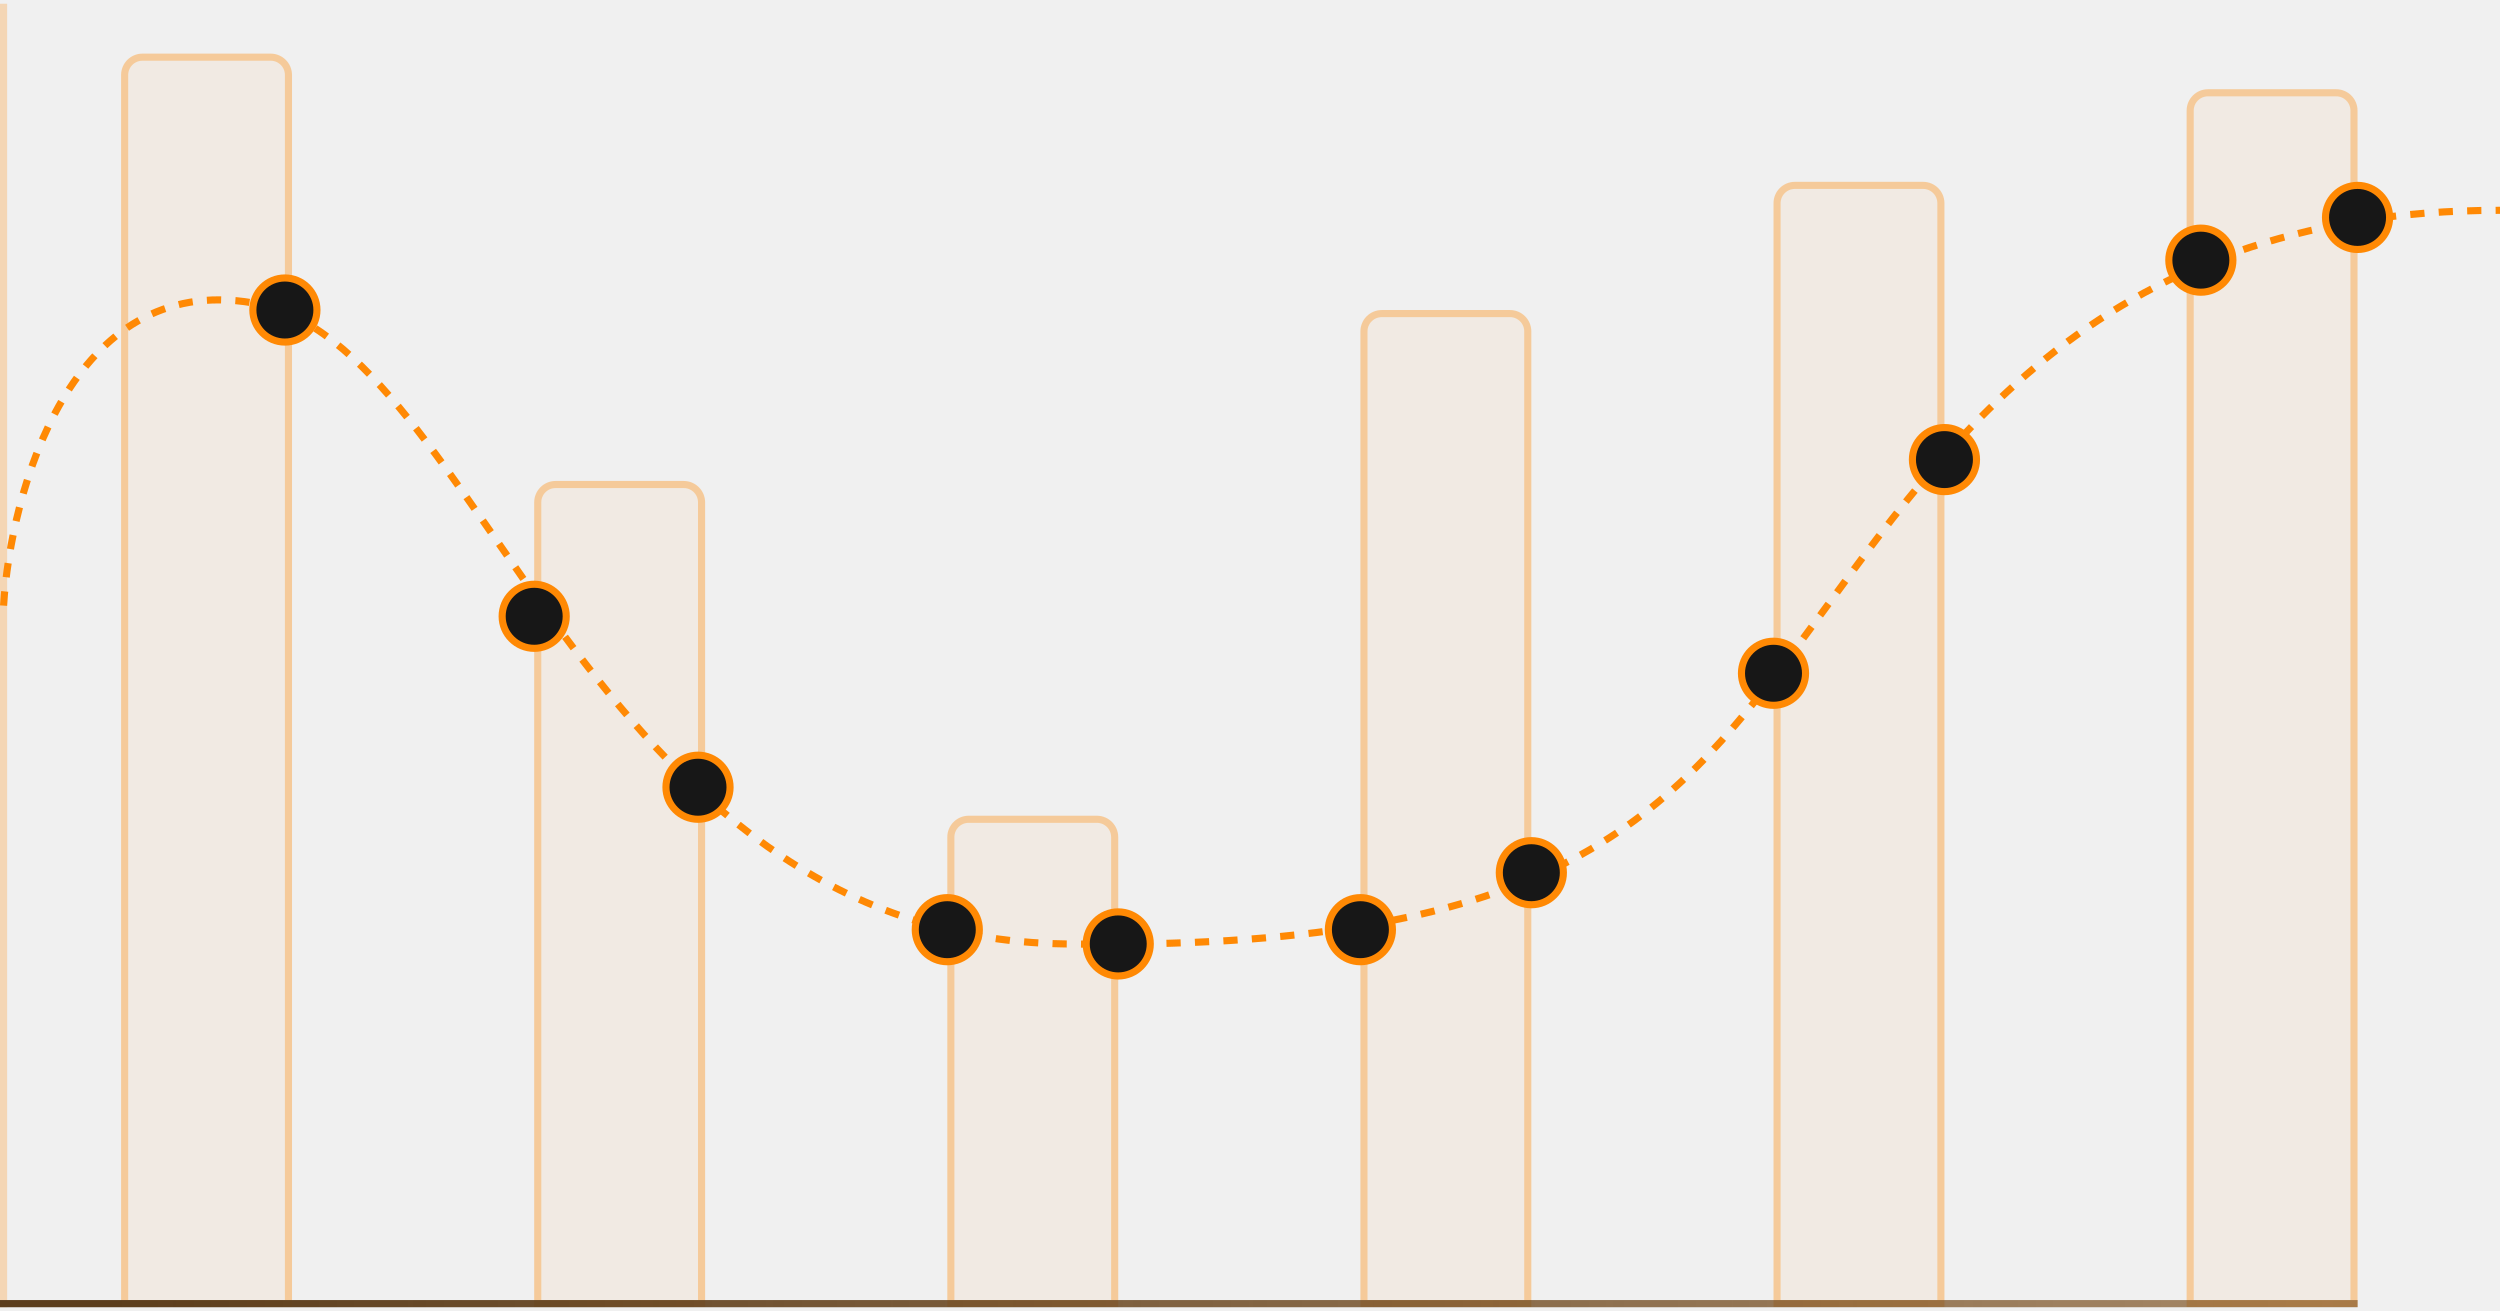
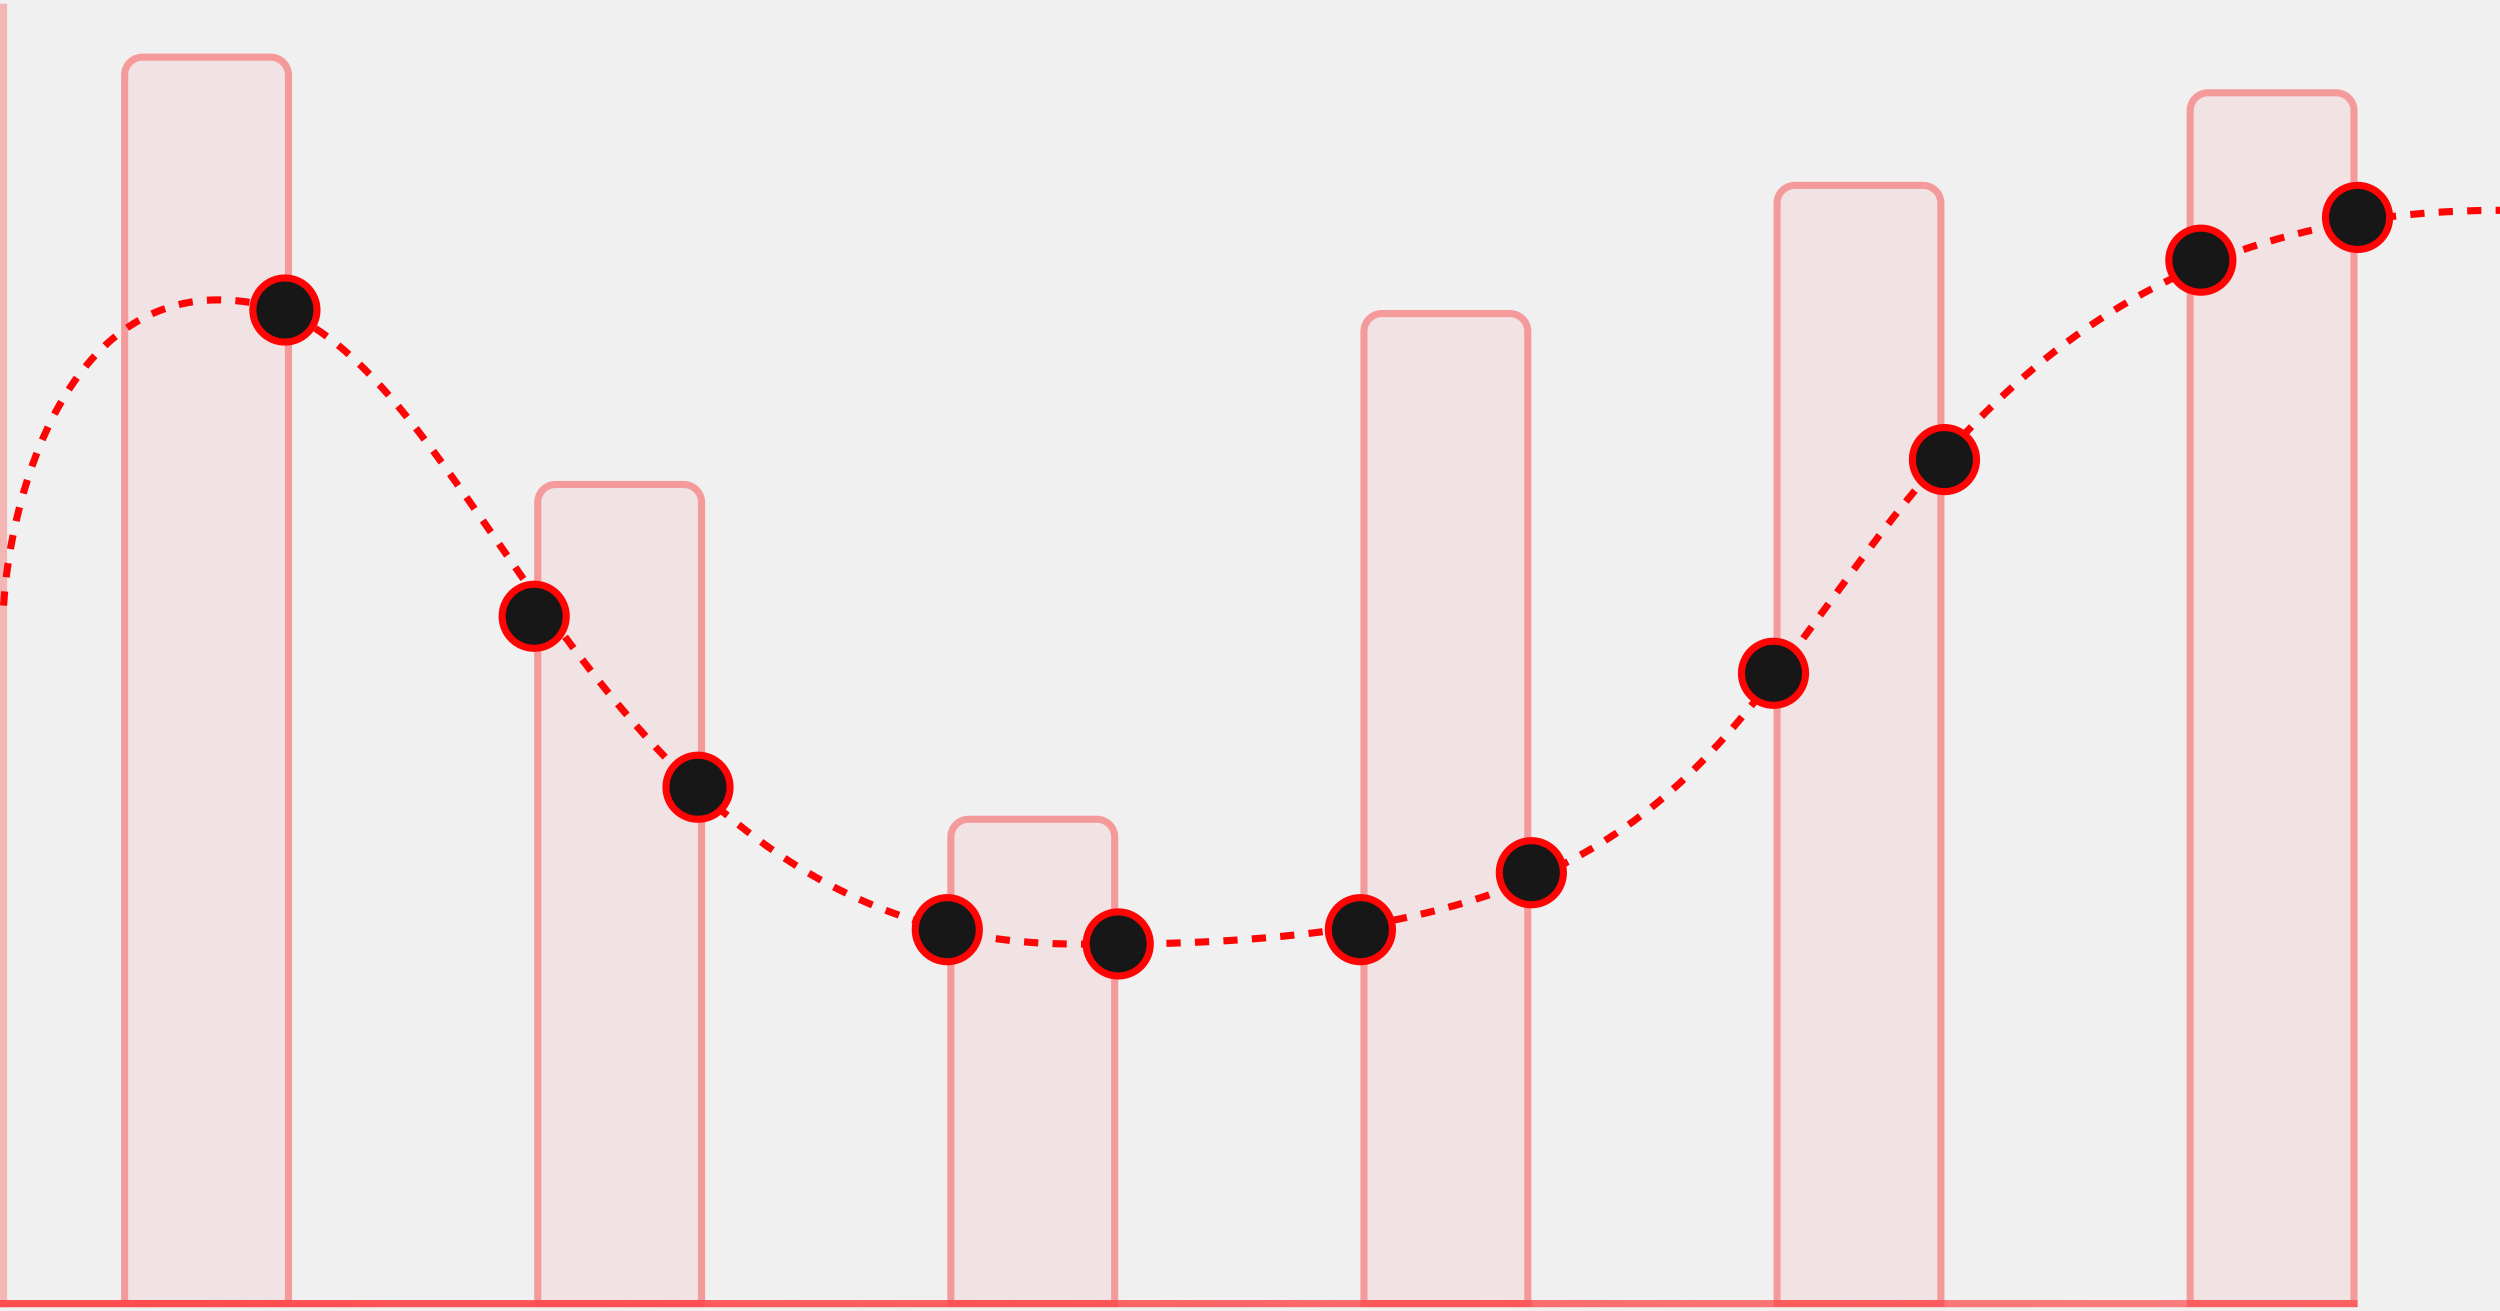
<svg xmlns="http://www.w3.org/2000/svg" width="351" height="184" viewBox="0 0 351 184" fill="none">
  <g clip-path="url(#clip0_3998_10827)">
-     <path opacity="0.36" d="M17.5 10.527C17.5 9.146 18.619 8.027 20 8.027H38C39.381 8.027 40.5 9.146 40.5 10.527V183.027H17.5V10.527Z" fill="#FF8904" fill-opacity="0.15" stroke="#FF8904" />
-     <path opacity="0.36" d="M75.5 70.527C75.5 69.146 76.619 68.027 78 68.027H96C97.381 68.027 98.5 69.146 98.5 70.527V183.027H75.5V70.527Z" fill="#FF8904" fill-opacity="0.15" stroke="#FF8904" />
-     <path opacity="0.36" d="M133.5 117.527C133.5 116.146 134.619 115.027 136 115.027H154C155.381 115.027 156.5 116.146 156.5 117.527V183.027H133.5V117.527Z" fill="#FF8904" fill-opacity="0.15" stroke="#FF8904" />
-     <path opacity="0.36" d="M191.5 46.527C191.5 45.146 192.619 44.027 194 44.027H212C213.381 44.027 214.5 45.146 214.5 46.527V183.027H191.5V46.527Z" fill="#FF8904" fill-opacity="0.15" stroke="#FF8904" />
-     <path opacity="0.36" d="M249.5 28.527C249.5 27.146 250.619 26.027 252 26.027H270C271.381 26.027 272.5 27.146 272.5 28.527V183.027H249.5V28.527Z" fill="#FF8904" fill-opacity="0.15" stroke="#FF8904" />
-     <path opacity="0.36" d="M307.5 15.527C307.5 14.146 308.619 13.027 310 13.027H328C329.381 13.027 330.5 14.146 330.5 15.527V183.027H307.5V15.527Z" fill="#FF8904" fill-opacity="0.15" stroke="#FF8904" />
-     <path d="M0.5 0.527L0.5 183.527" stroke="#FF8904" stroke-opacity="0.25" />
+     <path opacity="0.36" d="M17.5 10.527C17.5 9.146 18.619 8.027 20 8.027H38C39.381 8.027 40.5 9.146 40.5 10.527V183.027H17.5V10.527Z" fill="#ff0404" fill-opacity="0.15" stroke="#ff0404" />
+     <path opacity="0.36" d="M75.5 70.527C75.5 69.146 76.619 68.027 78 68.027H96C97.381 68.027 98.5 69.146 98.5 70.527V183.027H75.5V70.527Z" fill="#ff0404" fill-opacity="0.15" stroke="#ff0404" />
+     <path opacity="0.36" d="M133.5 117.527C133.5 116.146 134.619 115.027 136 115.027H154C155.381 115.027 156.5 116.146 156.5 117.527V183.027H133.5V117.527Z" fill="#ff0404" fill-opacity="0.15" stroke="#ff0404" />
+     <path opacity="0.36" d="M191.5 46.527C191.5 45.146 192.619 44.027 194 44.027H212C213.381 44.027 214.5 45.146 214.5 46.527V183.027H191.5V46.527Z" fill="#ff0404" fill-opacity="0.15" stroke="#ff0404" />
+     <path opacity="0.36" d="M249.5 28.527C249.5 27.146 250.619 26.027 252 26.027H270C271.381 26.027 272.5 27.146 272.5 28.527V183.027H249.5V28.527Z" fill="#ff0404" fill-opacity="0.15" stroke="#ff0404" />
+     <path opacity="0.36" d="M307.5 15.527C307.5 14.146 308.619 13.027 310 13.027H328C329.381 13.027 330.5 14.146 330.5 15.527V183.027H307.5V15.527Z" fill="#ff0404" fill-opacity="0.15" stroke="#ff0404" />
+     <path d="M0.5 0.527L0.5 183.527" stroke="#ff0404" stroke-opacity="0.25" />
    <path d="M0 183.027H331" stroke="url(#paint0_linear_3998_10827)" />
-     <path d="M0 183.027H331" stroke="#FF8904" stroke-opacity="0.25" />
-     <path d="M0.5 85.027C1.5 69.027 9.9 38.127 35.5 42.527C67.5 48.027 82 131.527 149.5 132.527C217 133.527 233.5 116.027 252.5 90.527C271.752 64.689 293 29.527 351 29.527" stroke="#FF8904" stroke-dasharray="2 2" />
-     <rect x="35.5" y="39.027" width="9" height="9" rx="4.5" fill="#171717" stroke="#FF8904" />
-     <rect x="70.5" y="82.027" width="9" height="9" rx="4.5" fill="#171717" stroke="#FF8904" />
-     <rect x="93.5" y="106.027" width="9" height="9" rx="4.5" fill="#171717" stroke="#FF8904" />
-     <rect x="128.5" y="126.027" width="9" height="9" rx="4.5" fill="#171717" stroke="#FF8904" />
-     <rect x="152.5" y="128.027" width="9" height="9" rx="4.5" fill="#171717" stroke="#FF8904" />
-     <rect x="186.5" y="126.027" width="9" height="9" rx="4.5" fill="#171717" stroke="#FF8904" />
-     <rect x="210.5" y="118.027" width="9" height="9" rx="4.5" fill="#171717" stroke="#FF8904" />
-     <rect x="244.5" y="90.027" width="9" height="9" rx="4.5" fill="#171717" stroke="#FF8904" />
-     <rect x="268.5" y="60.027" width="9" height="9" rx="4.5" fill="#171717" stroke="#FF8904" />
-     <rect x="304.5" y="32.027" width="9" height="9" rx="4.5" fill="#171717" stroke="#FF8904" />
-     <rect x="326.5" y="26.027" width="9" height="9" rx="4.5" fill="#171717" stroke="#FF8904" />
+     <path d="M0 183.027H331" stroke="#ff0404" stroke-opacity="0.25" />
+     <path d="M0.5 85.027C1.5 69.027 9.9 38.127 35.5 42.527C67.5 48.027 82 131.527 149.5 132.527C217 133.527 233.5 116.027 252.5 90.527C271.752 64.689 293 29.527 351 29.527" stroke="#ff0404" stroke-dasharray="2 2" />
+     <rect x="35.5" y="39.027" width="9" height="9" rx="4.5" fill="#171717" stroke="#ff0404" />
+     <rect x="70.5" y="82.027" width="9" height="9" rx="4.5" fill="#171717" stroke="#ff0404" />
+     <rect x="93.5" y="106.027" width="9" height="9" rx="4.5" fill="#171717" stroke="#ff0404" />
+     <rect x="128.5" y="126.027" width="9" height="9" rx="4.5" fill="#171717" stroke="#ff0404" />
+     <rect x="152.5" y="128.027" width="9" height="9" rx="4.5" fill="#171717" stroke="#ff0404" />
+     <rect x="186.5" y="126.027" width="9" height="9" rx="4.5" fill="#171717" stroke="#ff0404" />
+     <rect x="210.5" y="118.027" width="9" height="9" rx="4.5" fill="#171717" stroke="#ff0404" />
+     <rect x="244.5" y="90.027" width="9" height="9" rx="4.5" fill="#171717" stroke="#ff0404" />
+     <rect x="268.5" y="60.027" width="9" height="9" rx="4.5" fill="#171717" stroke="#ff0404" />
+     <rect x="304.5" y="32.027" width="9" height="9" rx="4.5" fill="#171717" stroke="#ff0404" />
+     <rect x="326.5" y="26.027" width="9" height="9" rx="4.5" fill="#171717" stroke="#ff0404" />
  </g>
  <defs>
    <linearGradient id="paint0_linear_3998_10827" x1="15.867" y1="184.027" x2="335.993" y2="185.769" gradientUnits="userSpaceOnUse">
-       <stop stop-color="#262626" />
-       <stop offset="1" stop-color="#262626" stop-opacity="0.5" />
+       <stop stop-color="#ff6467" />
+       <stop offset="1" stop-color="#ff6467" stop-opacity="0.5" />
    </linearGradient>
    <clipPath id="clip0_3998_10827">
      <rect width="351" height="183" fill="white" transform="translate(0 0.526855)" />
    </clipPath>
  </defs>
</svg>
